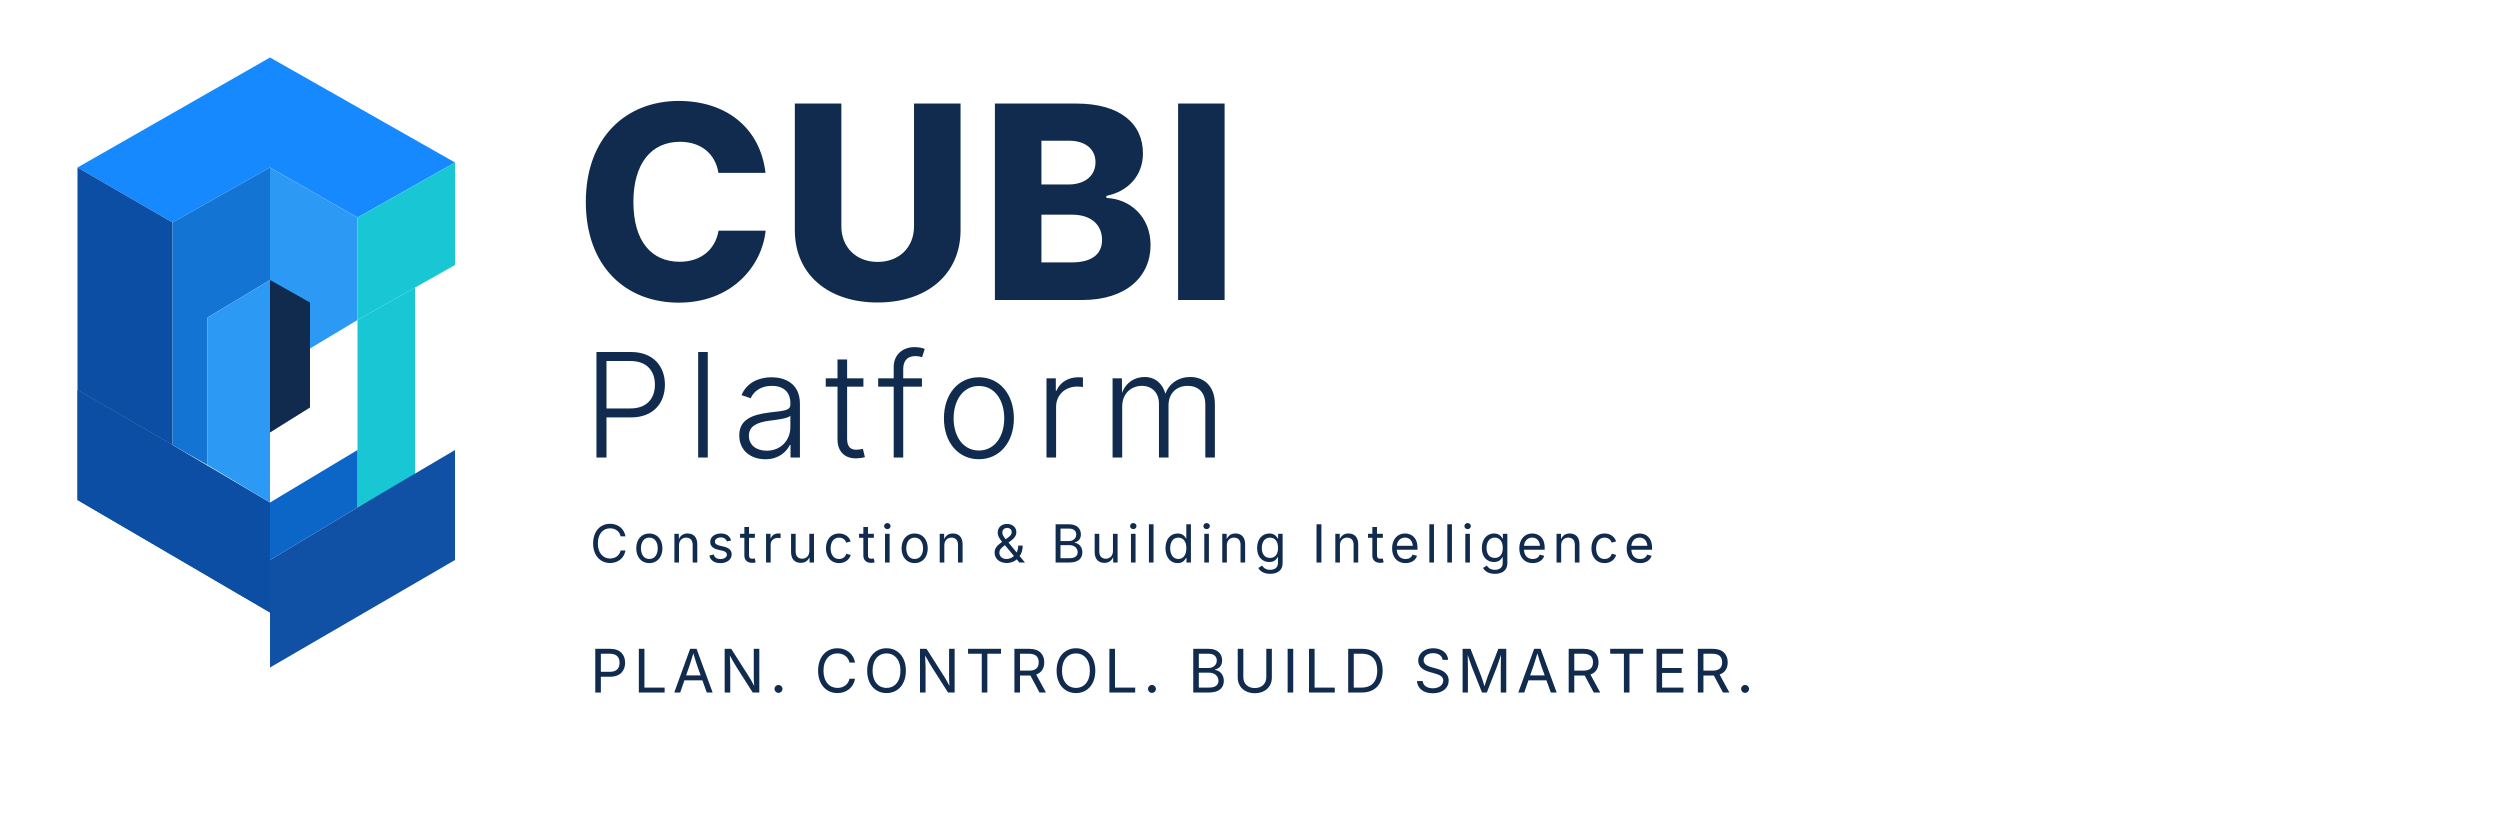
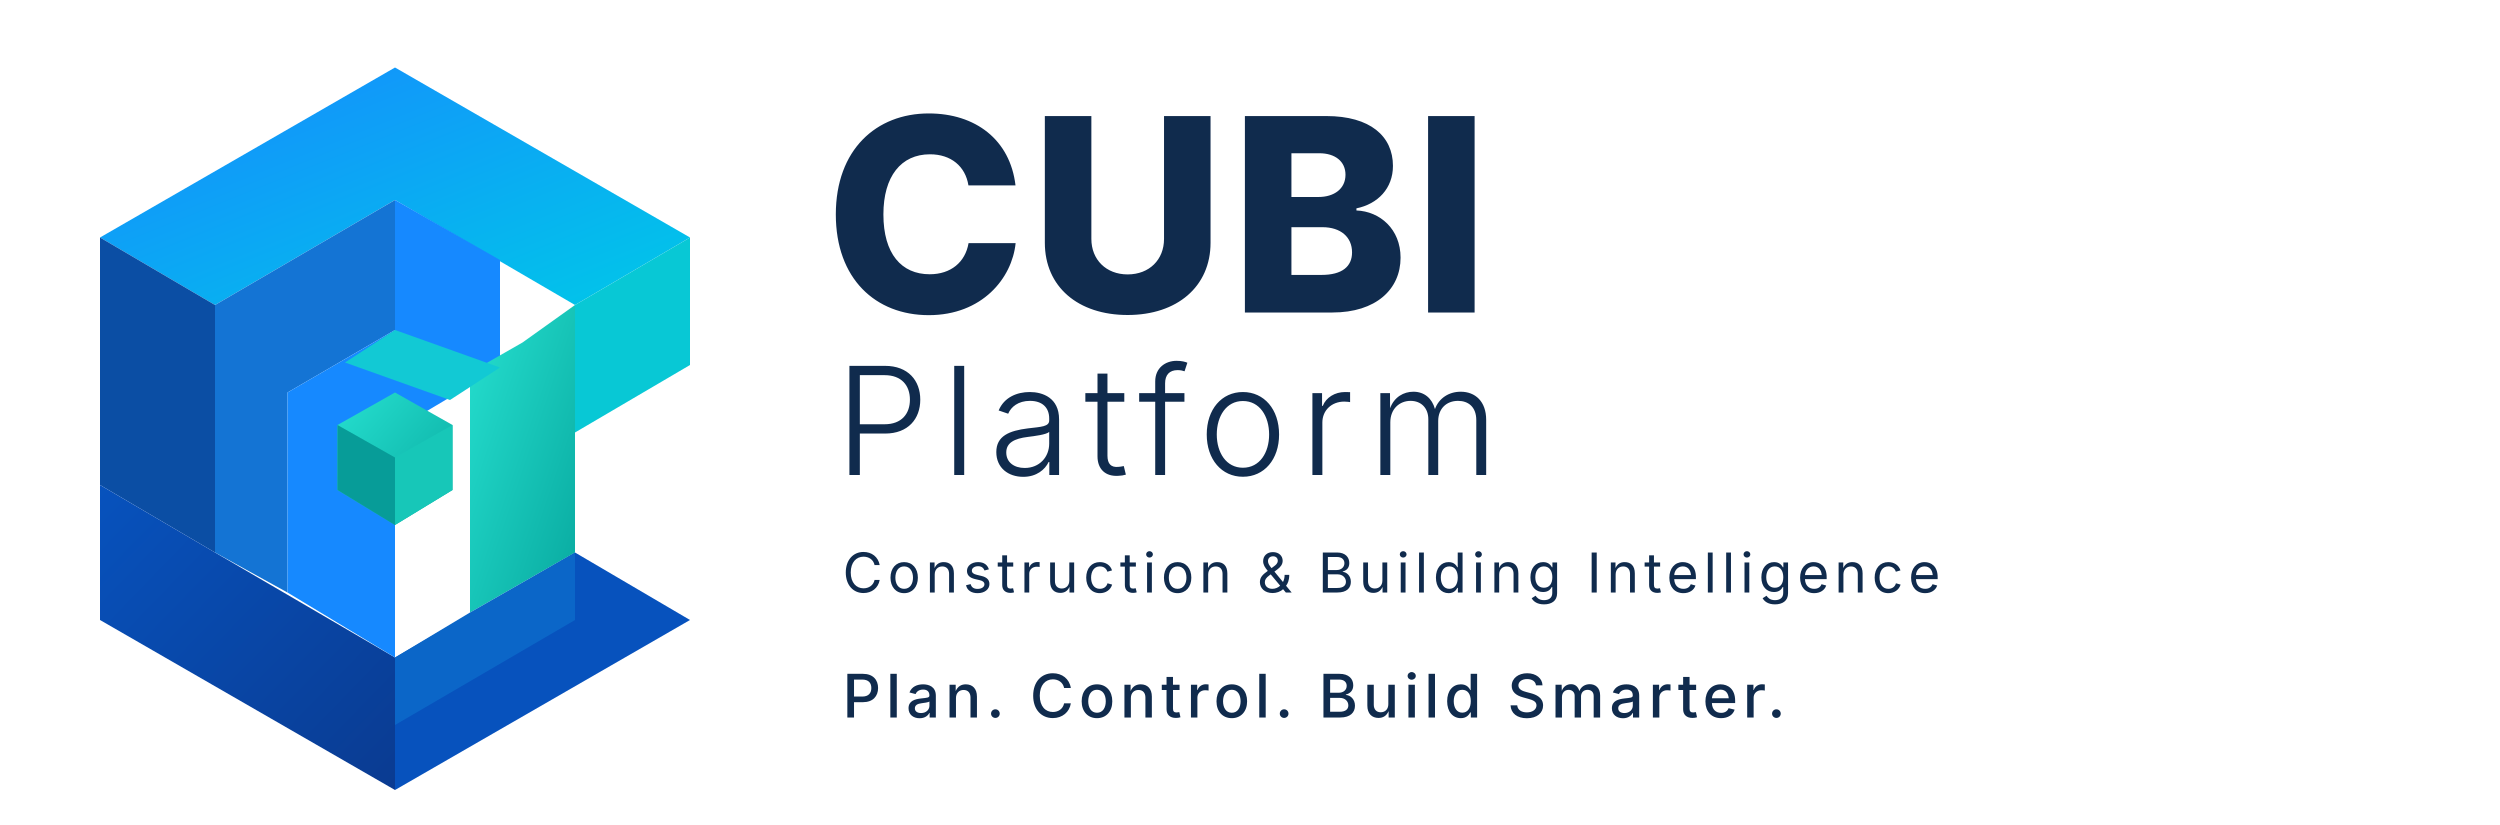
<svg xmlns="http://www.w3.org/2000/svg" viewBox="0 0 1000 330" role="img" aria-labelledby="title desc">
-   <g transform="translate(24 20)">
-     <path d="M84 3 158 45 119 67 84 47 45 69 7 47Z" fill="#1689FF" />
-     <path d="M7 47 45 69 45 158 7 136Z" fill="#0B4EA4" />
-     <path d="M7 136 45 158 84 181 84 225 7 180Z" fill="#0B4EA4" />
-     <path d="M45 69 84 47 84 92 59 107 59 166 45 158Z" fill="#1474D4" />
-     <path d="M84 47 119 67 119 108 84 129 84 181 59 166 59 107 84 92Z" fill="#2C9AF4" />
-     <path d="M119 67 158 45 158 86 119 108Z" fill="#19C7D4" />
-     <path d="M119 108 142 95 142 170 119 183Z" fill="#19C7D4" />
-     <path d="M84 181 119 160 119 183 84 204Z" fill="#0B66C8" />
-     <path d="M84 204 119 183 158 160 158 204 84 247 84 225 7 180 7 136 45 158Z" fill="#0B4EA4" opacity=".98" />
-     <path d="M84 92 100 101 100 143 84 153Z" fill="#102B4D" />
+   <defs>
+     <linearGradient id="top" x1="0" y1="0" x2="1" y2="1">
+       <stop stop-color="#1689FF" />
+       <stop offset="1" stop-color="#00C8E8" />
+     </linearGradient>
+     <linearGradient id="side" x1="0" y1="0" x2="1" y2="1">
+       <stop stop-color="#0752BD" />
+       <stop offset="1" stop-color="#0A3B91" />
+     </linearGradient>
+     <linearGradient id="teal" x1="0" y1="0" x2="1" y2="1">
+       <stop stop-color="#26E0D0" />
+       <stop offset="1" stop-color="#08A99F" />
+     </linearGradient>
+   </defs>
+   <g transform="translate(32 27)">
+     <path d="M126 0 244 68 198 95 126 53 54 95 8 68Z" fill="url(#top)" />
+     <path d="M8 68 54 95 54 194 8 167Z" fill="#0B4EA4" />
+     <path d="M8 167 54 194 126 236 126 289 8 221Z" fill="url(#side)" />
+     <path d="M126 236 198 194 244 221 126 289Z" fill="#0752BD" />
+     <path d="M54 95 126 53 126 105 83 130 83 210 54 194Z" fill="#1474D4" />
+     <path d="M126 53 168 77 168 120 126 145 126 236 83 210 83 130 126 105Z" fill="#1689FF" />
+     <path d="M198 95 244 68 244 119 198 146Z" fill="#08C8D5" />
+     <path d="M198 95 198 194 156 218 156 122 177 110Z" fill="url(#teal)" />
+     <path d="M126 105 168 120 148 133 106 118Z" fill="#12C9D4" />
+     <path d="M126 236 156 218 198 194 198 221 126 263Z" fill="#0B66C8" />
+     <path d="M103 143 126 130 149 143 149 169 126 183 103 169Z" fill="url(#teal)" />
+     <path d="M103 143 126 156 126 183 103 169Z" fill="#079C98" />
+     <path d="M126 156 149 143 149 169 126 183Z" fill="#17C7B8" />
  </g>
  <g fill="#102B4D" font-family="Montserrat, Inter, 'Segoe UI', Arial, sans-serif">
-     <text x="230" y="120" font-size="108" font-weight="800" letter-spacing="1.5">CUBI</text>
-     <text x="233" y="183" font-size="58" font-weight="300" letter-spacing="5">Platform</text>
-     <text x="236" y="225" font-size="21" font-weight="400" letter-spacing="2.1">Construction &amp; Building Intelligence</text>
-     <text x="236" y="277" font-size="24" font-weight="400" letter-spacing="2.1">PLAN. CONTROL. BUILD SMARTER.</text>
+     <text x="330" y="125" font-size="108" font-weight="800" letter-spacing="1.5">CUBI</text>
+     <text x="334" y="190" font-size="60" font-weight="300" letter-spacing="5">Platform</text>
+     <text x="337" y="237" font-size="22" font-weight="400" letter-spacing="2">Construction &amp; Building Intelligence</text>
+     <text x="337" y="287" font-size="24" font-weight="500" letter-spacing="2">Plan. Control. Build Smarter.</text>
  </g>
</svg>
